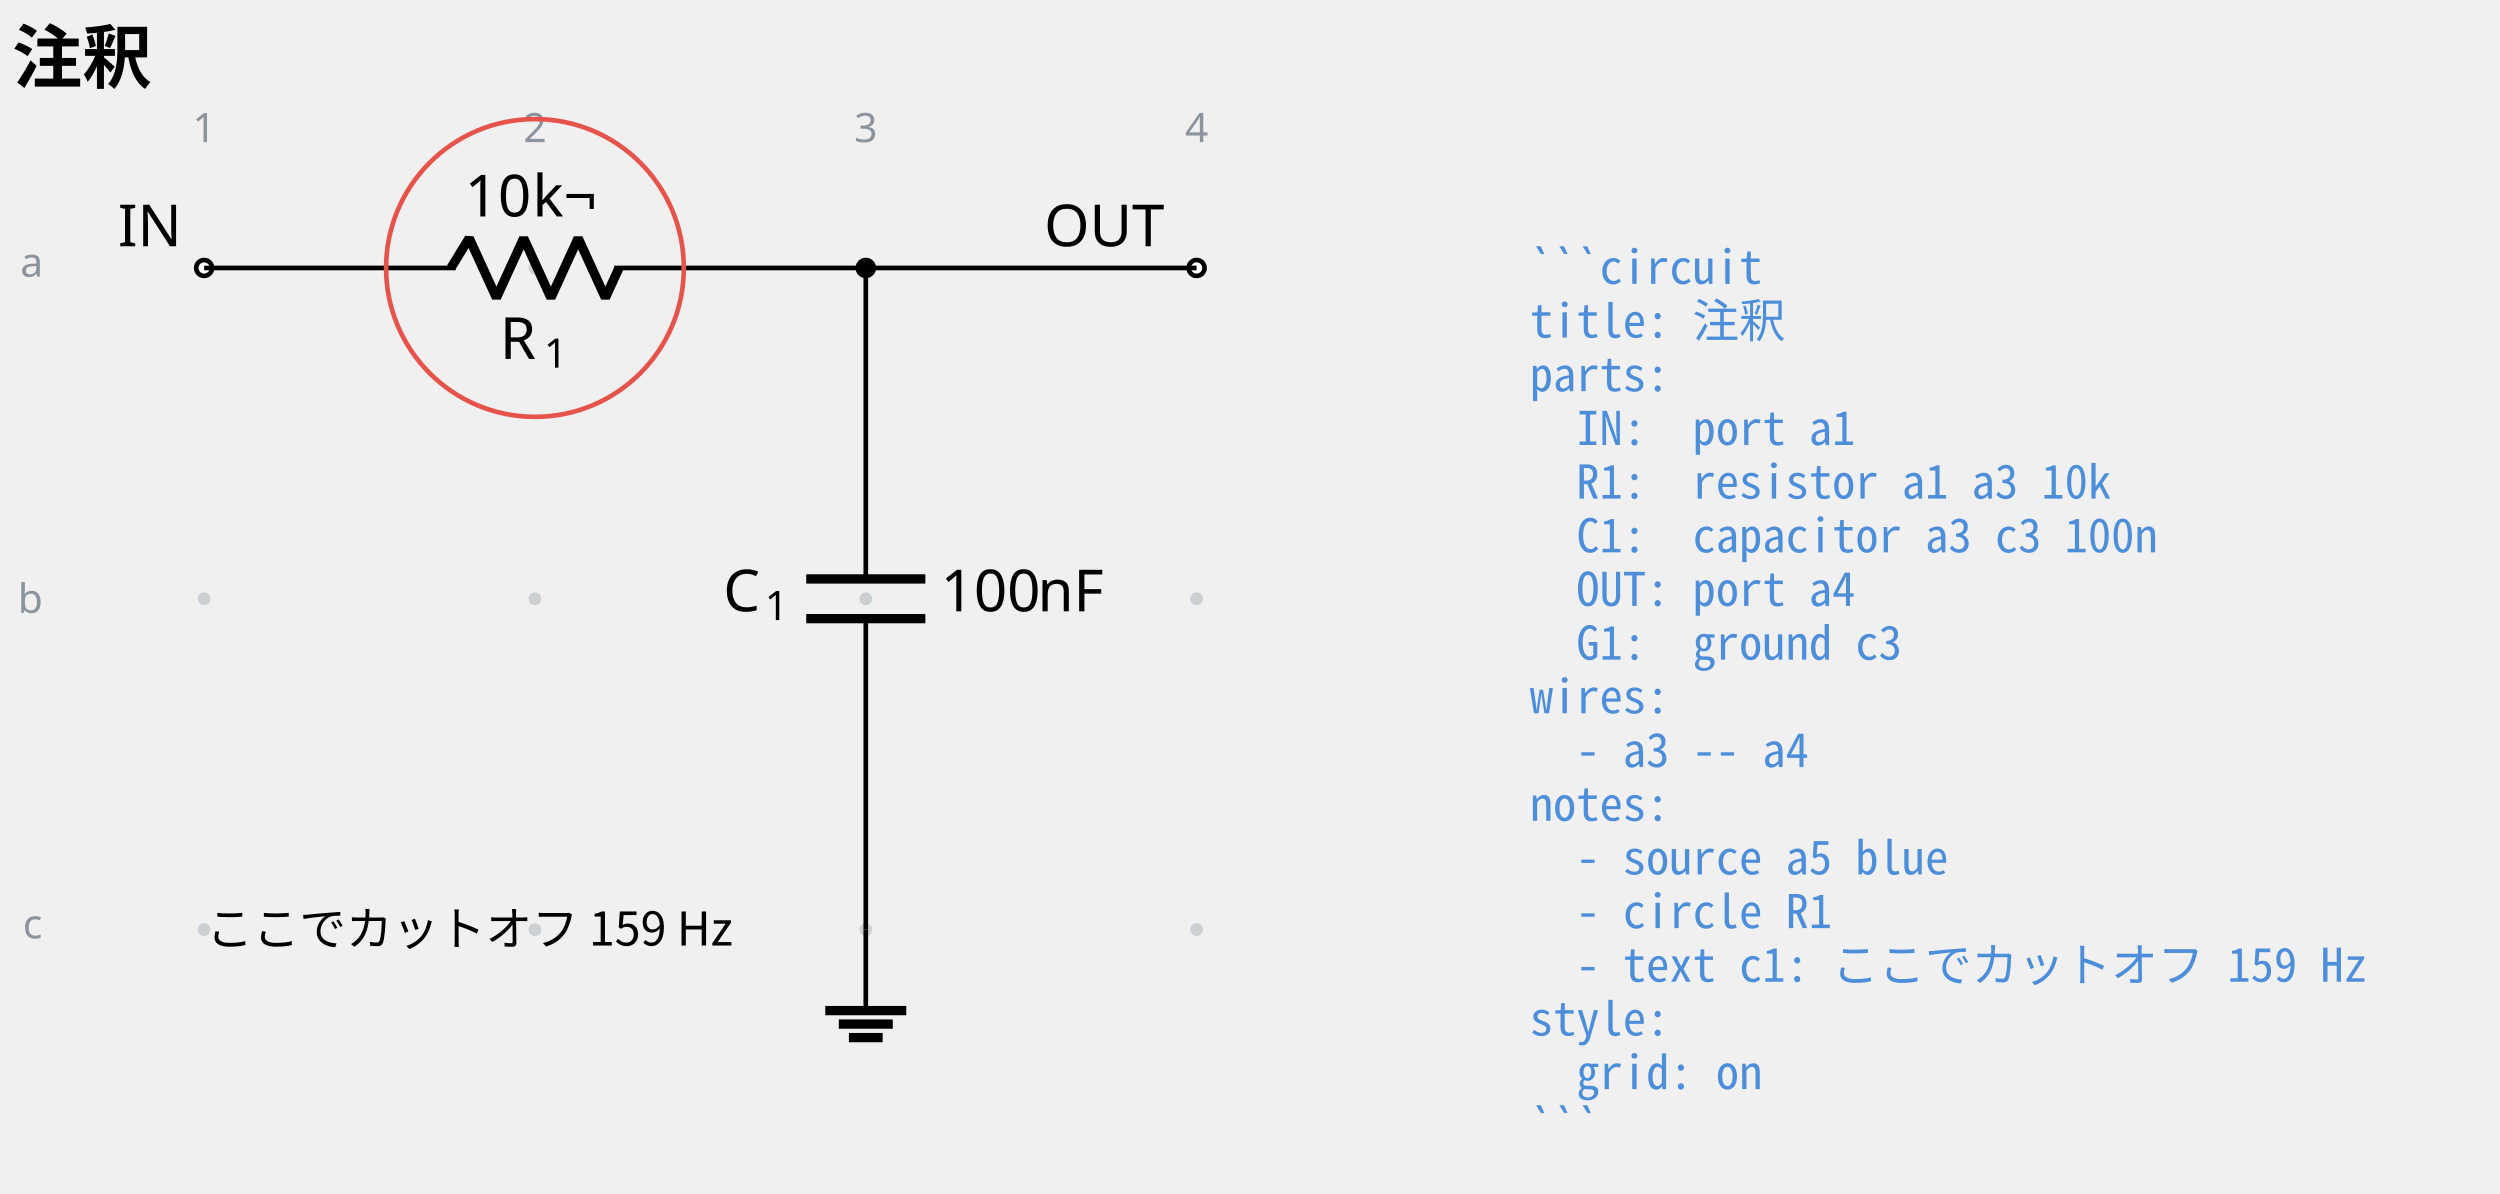
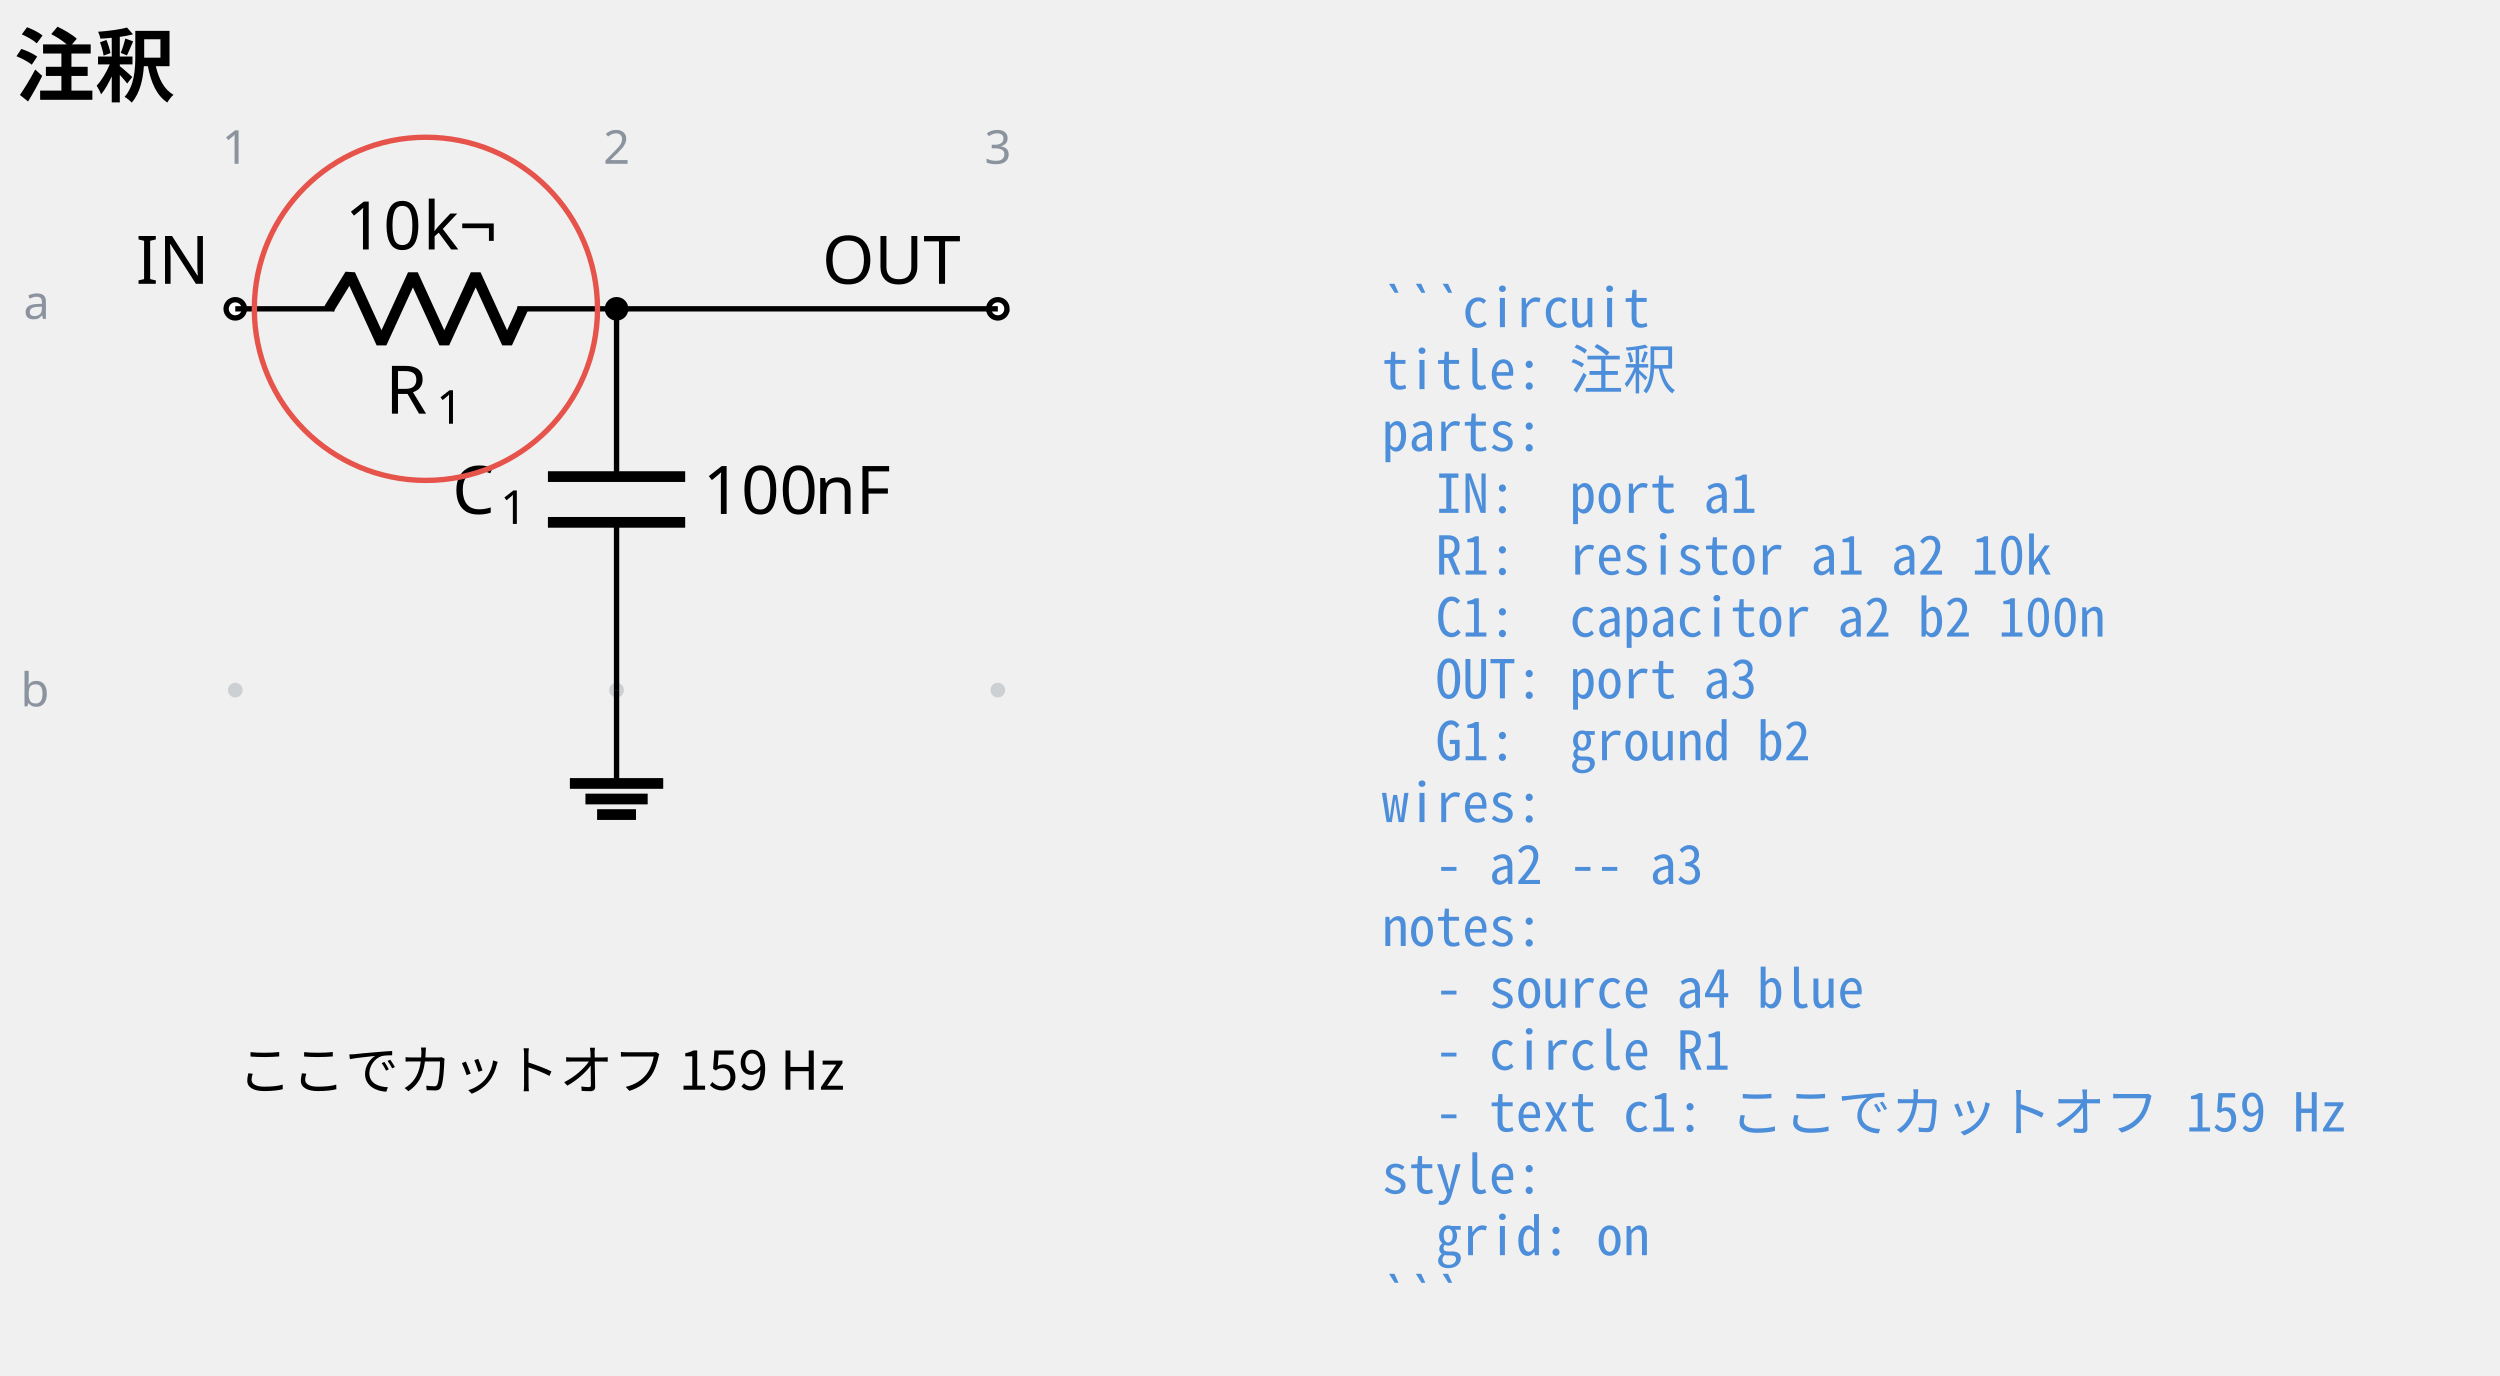
- <svg xmlns="http://www.w3.org/2000/svg" data-circuit-fence="0.1.0" fill="currentColor" width="573.363" height="273.807" viewBox="-72 -72 430.022 205.355">
+ <svg xmlns="http://www.w3.org/2000/svg" data-circuit-fence="0.1.0" fill="currentColor" width="497.489" height="273.807" viewBox="-72 -72 373.117 205.355">
  <g stroke="currentColor" stroke-miterlimit="10" stroke-width=".8">
-     <path fill="#8b949e" fill-opacity=".35" stroke="none" stroke-opacity=".35" d="M-35.787-25.909a1.1 1.1 0 1 0-2.2 0 1.1 1.1 0 0 0 2.2 0M-35.787 30.997a1.1 1.1 0 1 0-2.2 0 1.1 1.1 0 0 0 2.2 0M-35.787 87.902a1.1 1.1 0 1 0-2.2 0 1.1 1.1 0 0 0 2.2 0M21.118-25.909a1.1 1.1 0 1 0-2.2 0 1.1 1.1 0 0 0 2.2 0M21.118 30.997a1.1 1.1 0 1 0-2.2 0 1.1 1.1 0 0 0 2.2 0M21.118 87.902a1.1 1.1 0 1 0-2.2 0 1.1 1.1 0 0 0 2.2 0M78.024-25.909a1.1 1.1 0 1 0-2.2 0 1.1 1.1 0 0 0 2.2 0M78.024 30.997a1.1 1.1 0 1 0-2.2 0 1.1 1.1 0 0 0 2.2 0M78.024 87.902a1.1 1.1 0 1 0-2.2 0 1.1 1.1 0 0 0 2.2 0M134.93-25.909a1.1 1.1 0 1 0-2.2 0 1.1 1.1 0 0 0 2.2 0M134.93 30.997a1.1 1.1 0 1 0-2.2 0 1.1 1.1 0 0 0 2.2 0M134.93 87.902a1.1 1.1 0 1 0-2.2 0 1.1 1.1 0 0 0 2.2 0m-1.1 0" />
+     <path fill="#8b949e" fill-opacity=".35" stroke="none" stroke-opacity=".35" d="M-35.787-25.909a1.1 1.1 0 1 0-2.2 0 1.1 1.1 0 0 0 2.2 0M-35.787 30.997a1.1 1.1 0 1 0-2.2 0 1.1 1.1 0 0 0 2.2 0M21.118-25.909a1.1 1.1 0 1 0-2.2 0 1.1 1.1 0 0 0 2.2 0M21.118 30.997a1.1 1.1 0 1 0-2.2 0 1.1 1.1 0 0 0 2.2 0M78.024-25.909a1.1 1.1 0 1 0-2.2 0 1.1 1.1 0 0 0 2.2 0M78.024 30.997a1.1 1.1 0 1 0-2.2 0 1.1 1.1 0 0 0 2.2 0m-1.1 0" />
    <g fill="#8b949e" stroke="#8b949e">
      <text x="-36.887" y="-25.909" fill="#8b949e" stroke="none" font-family="cmr7" font-size="7" transform="translate(-1.993 -21.645)">1</text>
    </g>
    <g fill="#8b949e" stroke="#8b949e">
      <text x="-36.887" y="-25.909" fill="#8b949e" stroke="none" font-family="cmr7" font-size="7" transform="translate(54.912 -21.645)">2</text>
    </g>
    <g fill="#8b949e" stroke="#8b949e">
      <text x="-36.887" y="-25.909" fill="#8b949e" stroke="none" font-family="cmr7" font-size="7" transform="translate(111.818 -21.645)">3</text>
    </g>
    <g fill="#8b949e" stroke="#8b949e">
-       <text x="-36.887" y="-25.909" fill="#8b949e" stroke="none" font-family="cmr7" font-size="7" transform="translate(168.723 -21.645)">4</text>
-     </g>
-     <g fill="#8b949e" stroke="#8b949e">
      <text x="-36.887" y="-25.909" fill="#8b949e" stroke="none" font-family="cmr7" font-size="7" transform="translate(-31.62 1.507)">a</text>
    </g>
    <g fill="#8b949e" stroke="#8b949e">
      <text x="-36.887" y="-25.909" fill="#8b949e" stroke="none" font-family="cmr7" font-size="7" transform="translate(-32.05 59.336)">b</text>
    </g>
-     <g fill="#8b949e" stroke="#8b949e">
-       <text x="-36.887" y="-25.909" fill="#8b949e" stroke="none" font-family="cmr7" font-size="7" transform="translate(-31.189 115.318)">c</text>
-     </g>
    <g fill="#ffffff">
      <path d="M-35.522-25.909a1.365 1.365 0 1 0-2.73 0 1.365 1.365 0 0 0 2.73 0Zm-1.365 0" />
    </g>
    <text x="-36.887" y="-25.909" stroke="none" font-family="cmr10" font-size="10" transform="translate(-14.844 -3.733)">IN</text>
-     <path fill="none" d="M-36.887-25.909h.4m-.4 0H6.36m27.315 0h43.248m-.4 0h.4" />
+     <path fill="none" d="M-36.887-25.909h.4m-.4 0h14.795m27.315 0h14.795m-.4 0h.4" />
    <g stroke-linejoin="bevel" stroke-width="1.6">
-       <path fill="none" d="m5.561-25.909 3.143-5.121 4.686 10.243 4.685-10.243 4.686 10.243 4.686-10.243 4.686 10.243 2.343-5.122" />
+       <path fill="none" d="m-22.892-25.909 3.143-5.121 4.686 10.243 4.686-10.243 4.685 10.243 4.686-10.243L3.68-20.787l2.343-5.122" />
    </g>
    <g stroke="none">
-       <text x="-36.887" y="-25.909" font-family="cmmi10" font-size="10" transform="translate(50.866 15.648)">R</text>
-       <text x="-29.294" y="-24.409" font-family="cmr7" font-size="7" transform="translate(50.866 15.648)">1</text>
+       <text x="-36.887" y="-25.909" font-family="cmmi10" font-size="10" transform="translate(22.413 15.648)">R</text>
+       <text x="-29.294" y="-24.409" font-family="cmr7" font-size="7" transform="translate(22.413 15.648)">1</text>
    </g>
    <g stroke="none" font-family="cmr10" font-size="10">
-       <text x="-36.887" y="-25.909" transform="translate(44.822 -8.863)">10</text>
-       <text x="-25.221" y="-25.909" transform="translate(44.822 -8.863)">k¬</text>
+       <text x="-36.887" y="-25.909" transform="translate(16.37 -8.863)">10</text>
+       <text x="-25.221" y="-25.909" transform="translate(16.37 -8.863)">k¬</text>
    </g>
-     <path fill="none" d="M76.924-25.909v.4m0-.4v53.491m0 6.829v53.491m0-.4v.4" />
+     <path fill="none" d="M20.018-25.909v.4m0-.4V-.87m0 6.828v25.039m0-.4v.4" />
    <g stroke-width="1.6">
-       <path fill="none" d="M87.167 27.582H66.68m20.486 6.829H66.68" />
+       <path fill="none" d="M30.261-.87H9.775m20.486 6.828H9.775" />
    </g>
    <g stroke="none">
-       <text x="-36.887" y="-25.909" font-family="cmmi10" font-size="10" transform="translate(89.296 59.058)">C</text>
-       <text x="-29.74" y="-24.409" font-family="cmr7" font-size="7" transform="translate(89.296 59.058)">1</text>
+       <text x="-36.887" y="-25.909" font-family="cmmi10" font-size="10" transform="translate(32.39 30.606)">C</text>
+       <text x="-29.74" y="-24.409" font-family="cmr7" font-size="7" transform="translate(32.39 30.606)">1</text>
    </g>
    <g stroke="none" font-family="cmr10" font-size="10">
-       <text x="-36.887" y="-25.909" transform="translate(126.693 59.058)">100</text>
-       <text x="-20.22" y="-25.909" transform="translate(126.693 59.058)">nF</text>
+       <text x="-36.887" y="-25.909" transform="translate(69.787 30.606)">100</text>
+       <text x="-20.22" y="-25.909" transform="translate(69.787 30.606)">nF</text>
    </g>
    <g fill="#ffffff">
-       <path d="M135.195-25.909a1.365 1.365 0 1 0-2.731 0 1.365 1.365 0 0 0 2.73 0Zm-1.366 0" />
+       <path d="M78.29-25.909a1.365 1.365 0 1 0-2.732 0 1.365 1.365 0 0 0 2.731 0Zm-1.366 0" />
    </g>
-     <text x="-36.887" y="-25.909" stroke="none" font-family="cmr10" font-size="10" transform="translate(144.483 -3.733)">OUT</text>
-     <path fill="none" d="M76.924 87.902v13.93" />
-     <path fill="none" stroke-width="1.6" d="M69.959 101.833h13.93m-11.609 2.321h9.287m-7.545 2.322h5.804" />
-     <path fill="none" d="M76.924-25.909h56.905" />
-     <path d="M78.29-25.909a1.365 1.365 0 1 0-2.732 0 1.365 1.365 0 0 0 2.731 0Zm-1.366 0" />
+     <text x="-36.887" y="-25.909" stroke="none" font-family="cmr10" font-size="10" transform="translate(87.578 -3.733)">OUT</text>
+     <path fill="none" d="M20.018 30.997v13.93" />
+     <path fill="none" stroke-width="1.6" d="M13.053 44.927h13.93M15.376 47.25h9.287m-7.546 2.322h5.804" />
+     <path fill="none" d="M20.018-25.909h56.906" />
+     <path d="M21.384-25.909a1.365 1.365 0 1 0-2.731 0 1.365 1.365 0 0 0 2.73 0Zm-1.366 0" />
    <g>
-       <text x="-36.887" y="-25.909" fill="#4c8eda" stroke="none" font-family="'Noto Sans Mono CJK JP',ui-monospace,'SFMono-Regular',Consolas,'Liberation Mono',monospace" font-size="8" transform="translate(228.022 2.733)" xml:space="preserve">```circuit</text>
+       <text x="-36.887" y="-25.909" fill="#4c8eda" stroke="none" font-family="'Noto Sans Mono CJK JP',ui-monospace,'SFMono-Regular',Consolas,'Liberation Mono',monospace" font-size="8" transform="translate(171.116 2.733)" xml:space="preserve">```circuit</text>
    </g>
    <g>
-       <text x="-36.887" y="-25.909" fill="#4c8eda" stroke="none" font-family="'Noto Sans Mono CJK JP',ui-monospace,'SFMono-Regular',Consolas,'Liberation Mono',monospace" font-size="8" transform="translate(228.022 11.98)" xml:space="preserve">title: 注釈</text>
+       <text x="-36.887" y="-25.909" fill="#4c8eda" stroke="none" font-family="'Noto Sans Mono CJK JP',ui-monospace,'SFMono-Regular',Consolas,'Liberation Mono',monospace" font-size="8" transform="translate(171.116 11.98)" xml:space="preserve">title: 注釈</text>
    </g>
    <g>
-       <text x="-36.887" y="-25.909" fill="#4c8eda" stroke="none" font-family="'Noto Sans Mono CJK JP',ui-monospace,'SFMono-Regular',Consolas,'Liberation Mono',monospace" font-size="8" transform="translate(228.022 21.2)" xml:space="preserve">parts:</text>
+       <text x="-36.887" y="-25.909" fill="#4c8eda" stroke="none" font-family="'Noto Sans Mono CJK JP',ui-monospace,'SFMono-Regular',Consolas,'Liberation Mono',monospace" font-size="8" transform="translate(171.116 21.2)" xml:space="preserve">parts:</text>
    </g>
    <g>
-       <text x="-36.887" y="-25.909" fill="#4c8eda" stroke="none" font-family="'Noto Sans Mono CJK JP',ui-monospace,'SFMono-Regular',Consolas,'Liberation Mono',monospace" font-size="8" transform="translate(228.022 30.446)" xml:space="preserve">  IN:  port a1</text>
+       <text x="-36.887" y="-25.909" fill="#4c8eda" stroke="none" font-family="'Noto Sans Mono CJK JP',ui-monospace,'SFMono-Regular',Consolas,'Liberation Mono',monospace" font-size="8" transform="translate(171.116 30.446)" xml:space="preserve">  IN:  port a1</text>
    </g>
    <g>
-       <text x="-36.887" y="-25.909" fill="#4c8eda" stroke="none" font-family="'Noto Sans Mono CJK JP',ui-monospace,'SFMono-Regular',Consolas,'Liberation Mono',monospace" font-size="8" transform="translate(228.022 39.665)" xml:space="preserve">  R1:  resistor a1 a3 10k</text>
+       <text x="-36.887" y="-25.909" fill="#4c8eda" stroke="none" font-family="'Noto Sans Mono CJK JP',ui-monospace,'SFMono-Regular',Consolas,'Liberation Mono',monospace" font-size="8" transform="translate(171.116 39.665)" xml:space="preserve">  R1:  resistor a1 a2 10k</text>
    </g>
    <g>
-       <text x="-36.887" y="-25.909" fill="#4c8eda" stroke="none" font-family="'Noto Sans Mono CJK JP',ui-monospace,'SFMono-Regular',Consolas,'Liberation Mono',monospace" font-size="8" transform="translate(228.022 48.912)" xml:space="preserve">  C1:  capacitor a3 c3 100n</text>
+       <text x="-36.887" y="-25.909" fill="#4c8eda" stroke="none" font-family="'Noto Sans Mono CJK JP',ui-monospace,'SFMono-Regular',Consolas,'Liberation Mono',monospace" font-size="8" transform="translate(171.116 48.912)" xml:space="preserve">  C1:  capacitor a2 b2 100n</text>
    </g>
    <g>
-       <text x="-36.887" y="-25.909" fill="#4c8eda" stroke="none" font-family="'Noto Sans Mono CJK JP',ui-monospace,'SFMono-Regular',Consolas,'Liberation Mono',monospace" font-size="8" transform="translate(228.022 58.131)" xml:space="preserve">  OUT: port a4</text>
+       <text x="-36.887" y="-25.909" fill="#4c8eda" stroke="none" font-family="'Noto Sans Mono CJK JP',ui-monospace,'SFMono-Regular',Consolas,'Liberation Mono',monospace" font-size="8" transform="translate(171.116 58.131)" xml:space="preserve">  OUT: port a3</text>
    </g>
    <g>
-       <text x="-36.887" y="-25.909" fill="#4c8eda" stroke="none" font-family="'Noto Sans Mono CJK JP',ui-monospace,'SFMono-Regular',Consolas,'Liberation Mono',monospace" font-size="8" transform="translate(228.022 67.378)" xml:space="preserve">  G1:  ground c3</text>
+       <text x="-36.887" y="-25.909" fill="#4c8eda" stroke="none" font-family="'Noto Sans Mono CJK JP',ui-monospace,'SFMono-Regular',Consolas,'Liberation Mono',monospace" font-size="8" transform="translate(171.116 67.378)" xml:space="preserve">  G1:  ground b2</text>
    </g>
    <g>
-       <text x="-36.887" y="-25.909" fill="#4c8eda" stroke="none" font-family="'Noto Sans Mono CJK JP',ui-monospace,'SFMono-Regular',Consolas,'Liberation Mono',monospace" font-size="8" transform="translate(228.022 76.596)" xml:space="preserve">wires:</text>
+       <text x="-36.887" y="-25.909" fill="#4c8eda" stroke="none" font-family="'Noto Sans Mono CJK JP',ui-monospace,'SFMono-Regular',Consolas,'Liberation Mono',monospace" font-size="8" transform="translate(171.116 76.596)" xml:space="preserve">wires:</text>
    </g>
    <g>
-       <text x="-36.887" y="-25.909" fill="#4c8eda" stroke="none" font-family="'Noto Sans Mono CJK JP',ui-monospace,'SFMono-Regular',Consolas,'Liberation Mono',monospace" font-size="8" transform="translate(228.022 85.844)" xml:space="preserve">  - a3 -- a4</text>
+       <text x="-36.887" y="-25.909" fill="#4c8eda" stroke="none" font-family="'Noto Sans Mono CJK JP',ui-monospace,'SFMono-Regular',Consolas,'Liberation Mono',monospace" font-size="8" transform="translate(171.116 85.844)" xml:space="preserve">  - a2 -- a3</text>
    </g>
    <g>
-       <text x="-36.887" y="-25.909" fill="#4c8eda" stroke="none" font-family="'Noto Sans Mono CJK JP',ui-monospace,'SFMono-Regular',Consolas,'Liberation Mono',monospace" font-size="8" transform="translate(228.022 95.091)" xml:space="preserve">notes:</text>
+       <text x="-36.887" y="-25.909" fill="#4c8eda" stroke="none" font-family="'Noto Sans Mono CJK JP',ui-monospace,'SFMono-Regular',Consolas,'Liberation Mono',monospace" font-size="8" transform="translate(171.116 95.091)" xml:space="preserve">notes:</text>
    </g>
    <g>
-       <text x="-36.887" y="-25.909" fill="#4c8eda" stroke="none" font-family="'Noto Sans Mono CJK JP',ui-monospace,'SFMono-Regular',Consolas,'Liberation Mono',monospace" font-size="8" transform="translate(228.022 104.31)" xml:space="preserve">  - source a5 blue</text>
+       <text x="-36.887" y="-25.909" fill="#4c8eda" stroke="none" font-family="'Noto Sans Mono CJK JP',ui-monospace,'SFMono-Regular',Consolas,'Liberation Mono',monospace" font-size="8" transform="translate(171.116 104.31)" xml:space="preserve">  - source a4 blue</text>
    </g>
    <g>
-       <text x="-36.887" y="-25.909" fill="#4c8eda" stroke="none" font-family="'Noto Sans Mono CJK JP',ui-monospace,'SFMono-Regular',Consolas,'Liberation Mono',monospace" font-size="8" transform="translate(228.022 113.557)" xml:space="preserve">  - circle R1</text>
+       <text x="-36.887" y="-25.909" fill="#4c8eda" stroke="none" font-family="'Noto Sans Mono CJK JP',ui-monospace,'SFMono-Regular',Consolas,'Liberation Mono',monospace" font-size="8" transform="translate(171.116 113.557)" xml:space="preserve">  - circle R1</text>
    </g>
    <g>
-       <text x="-36.887" y="-25.909" fill="#4c8eda" stroke="none" font-family="'Noto Sans Mono CJK JP',ui-monospace,'SFMono-Regular',Consolas,'Liberation Mono',monospace" font-size="8" transform="translate(228.022 122.775)" xml:space="preserve">  - text c1: ここでカットオフ 159 Hz</text>
+       <text x="-36.887" y="-25.909" fill="#4c8eda" stroke="none" font-family="'Noto Sans Mono CJK JP',ui-monospace,'SFMono-Regular',Consolas,'Liberation Mono',monospace" font-size="8" transform="translate(171.116 122.775)" xml:space="preserve">  - text c1: ここでカットオフ 159 Hz</text>
    </g>
    <g>
-       <text x="-36.887" y="-25.909" fill="#4c8eda" stroke="none" font-family="'Noto Sans Mono CJK JP',ui-monospace,'SFMono-Regular',Consolas,'Liberation Mono',monospace" font-size="8" transform="translate(228.022 132.023)" xml:space="preserve">style:</text>
+       <text x="-36.887" y="-25.909" fill="#4c8eda" stroke="none" font-family="'Noto Sans Mono CJK JP',ui-monospace,'SFMono-Regular',Consolas,'Liberation Mono',monospace" font-size="8" transform="translate(171.116 132.023)" xml:space="preserve">style:</text>
    </g>
    <g>
-       <text x="-36.887" y="-25.909" fill="#4c8eda" stroke="none" font-family="'Noto Sans Mono CJK JP',ui-monospace,'SFMono-Regular',Consolas,'Liberation Mono',monospace" font-size="8" transform="translate(228.022 141.241)" xml:space="preserve">  grid: on</text>
+       <text x="-36.887" y="-25.909" fill="#4c8eda" stroke="none" font-family="'Noto Sans Mono CJK JP',ui-monospace,'SFMono-Regular',Consolas,'Liberation Mono',monospace" font-size="8" transform="translate(171.116 141.241)" xml:space="preserve">  grid: on</text>
    </g>
    <g>
-       <text x="-36.887" y="-25.909" fill="#4c8eda" stroke="none" font-family="'Noto Sans Mono CJK JP',ui-monospace,'SFMono-Regular',Consolas,'Liberation Mono',monospace" font-size="8" transform="translate(228.022 150.488)" xml:space="preserve">```</text>
+       <text x="-36.887" y="-25.909" fill="#4c8eda" stroke="none" font-family="'Noto Sans Mono CJK JP',ui-monospace,'SFMono-Regular',Consolas,'Liberation Mono',monospace" font-size="8" transform="translate(171.116 150.488)" xml:space="preserve">```</text>
    </g>
-     <path fill="none" stroke="#e5534b" d="M45.626-25.909c0-14.142-11.465-25.607-25.608-25.607-14.142 0-25.607 11.465-25.607 25.607C-5.589-11.766 5.876-.3 20.018-.3c14.143 0 25.608-11.465 25.608-25.608Zm-25.608 0" />
+     <path fill="none" stroke="#e5534b" d="M17.173-25.909c0-14.142-11.465-25.607-25.607-25.607-14.143 0-25.608 11.465-25.608 25.607C-34.042-11.766-22.577-.3-8.434-.3c14.142 0 25.607-11.465 25.607-25.608Zm-25.607 0" />
    <g>
      <text x="-36.887" y="-25.909" fill="currentColor" stroke="none" font-family="'Noto Sans CJK JP','Noto Sans JP','Hiragino Sans','Yu Gothic',sans-serif" font-size="8" transform="translate(.4 116.544)">ここでカットオフ 159 Hz</text>
    </g>
    <g>
      <text x="-36.887" y="-25.909" fill="currentColor" stroke="none" font-family="'Noto Sans CJK JP','Noto Sans JP','Hiragino Sans','Yu Gothic',sans-serif" font-size="12" transform="translate(-32.983 -31.889)" font-weight="bold">注釈</text>
    </g>
  </g>
</svg>
